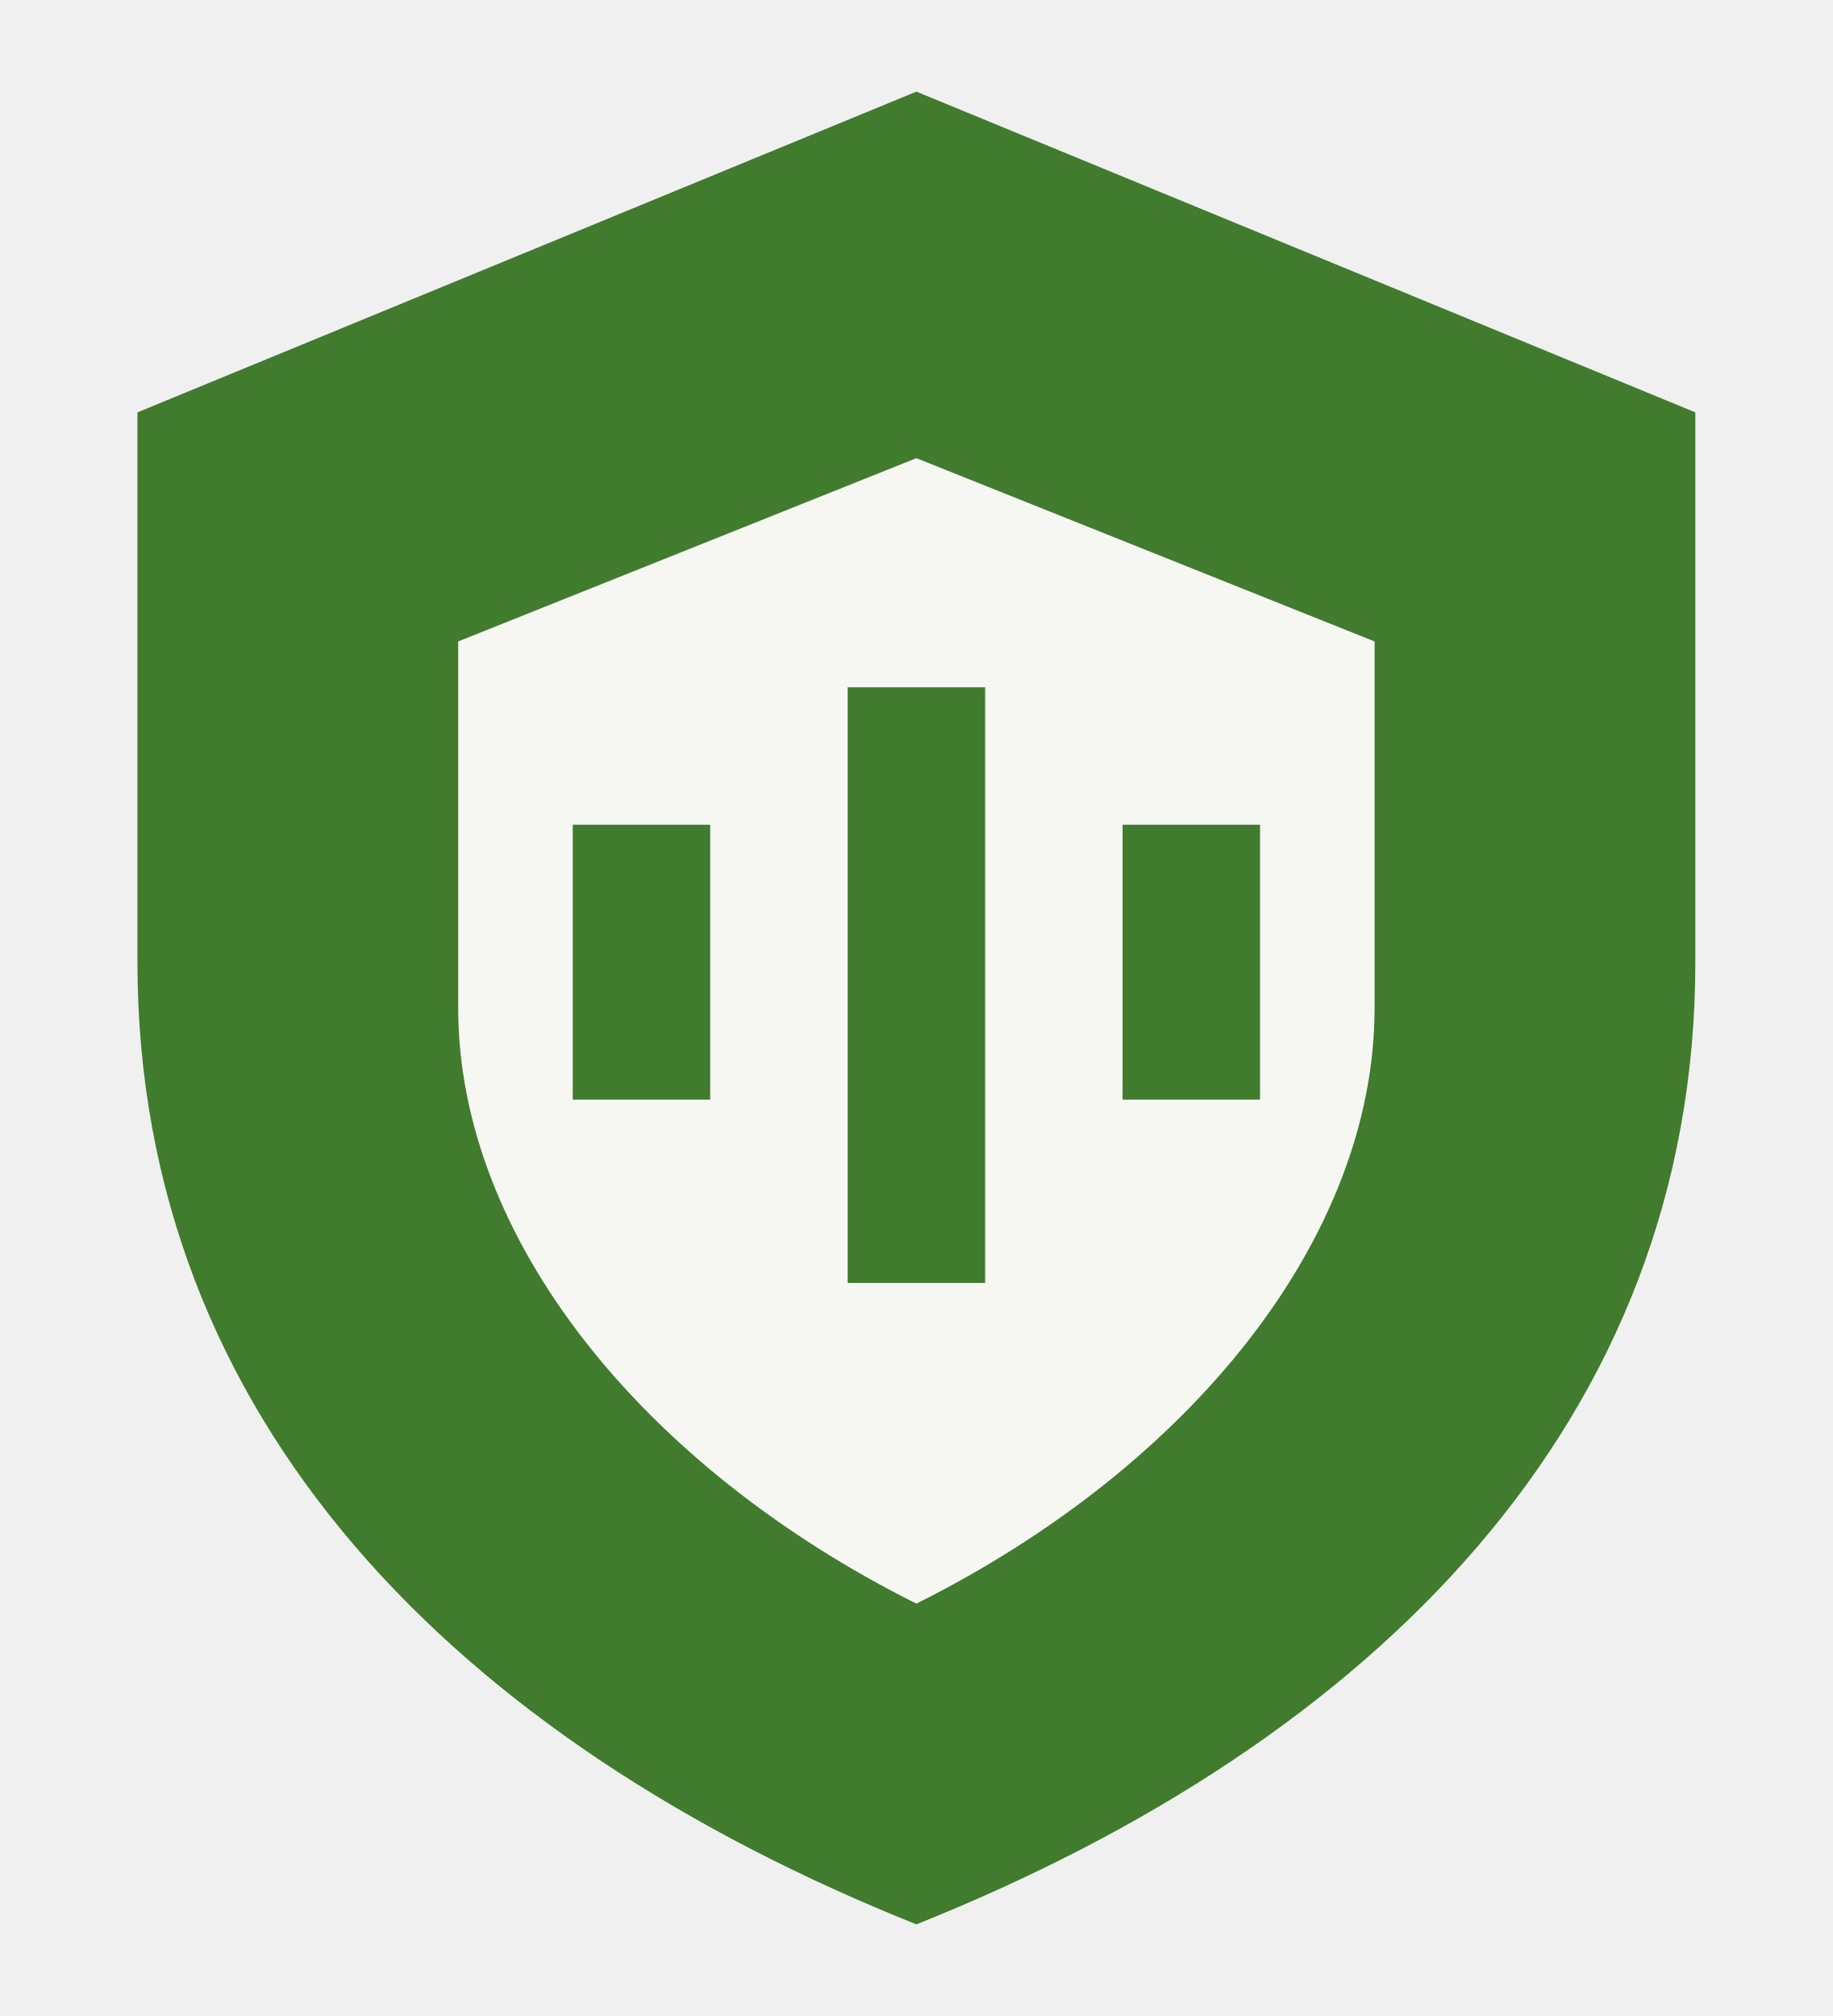
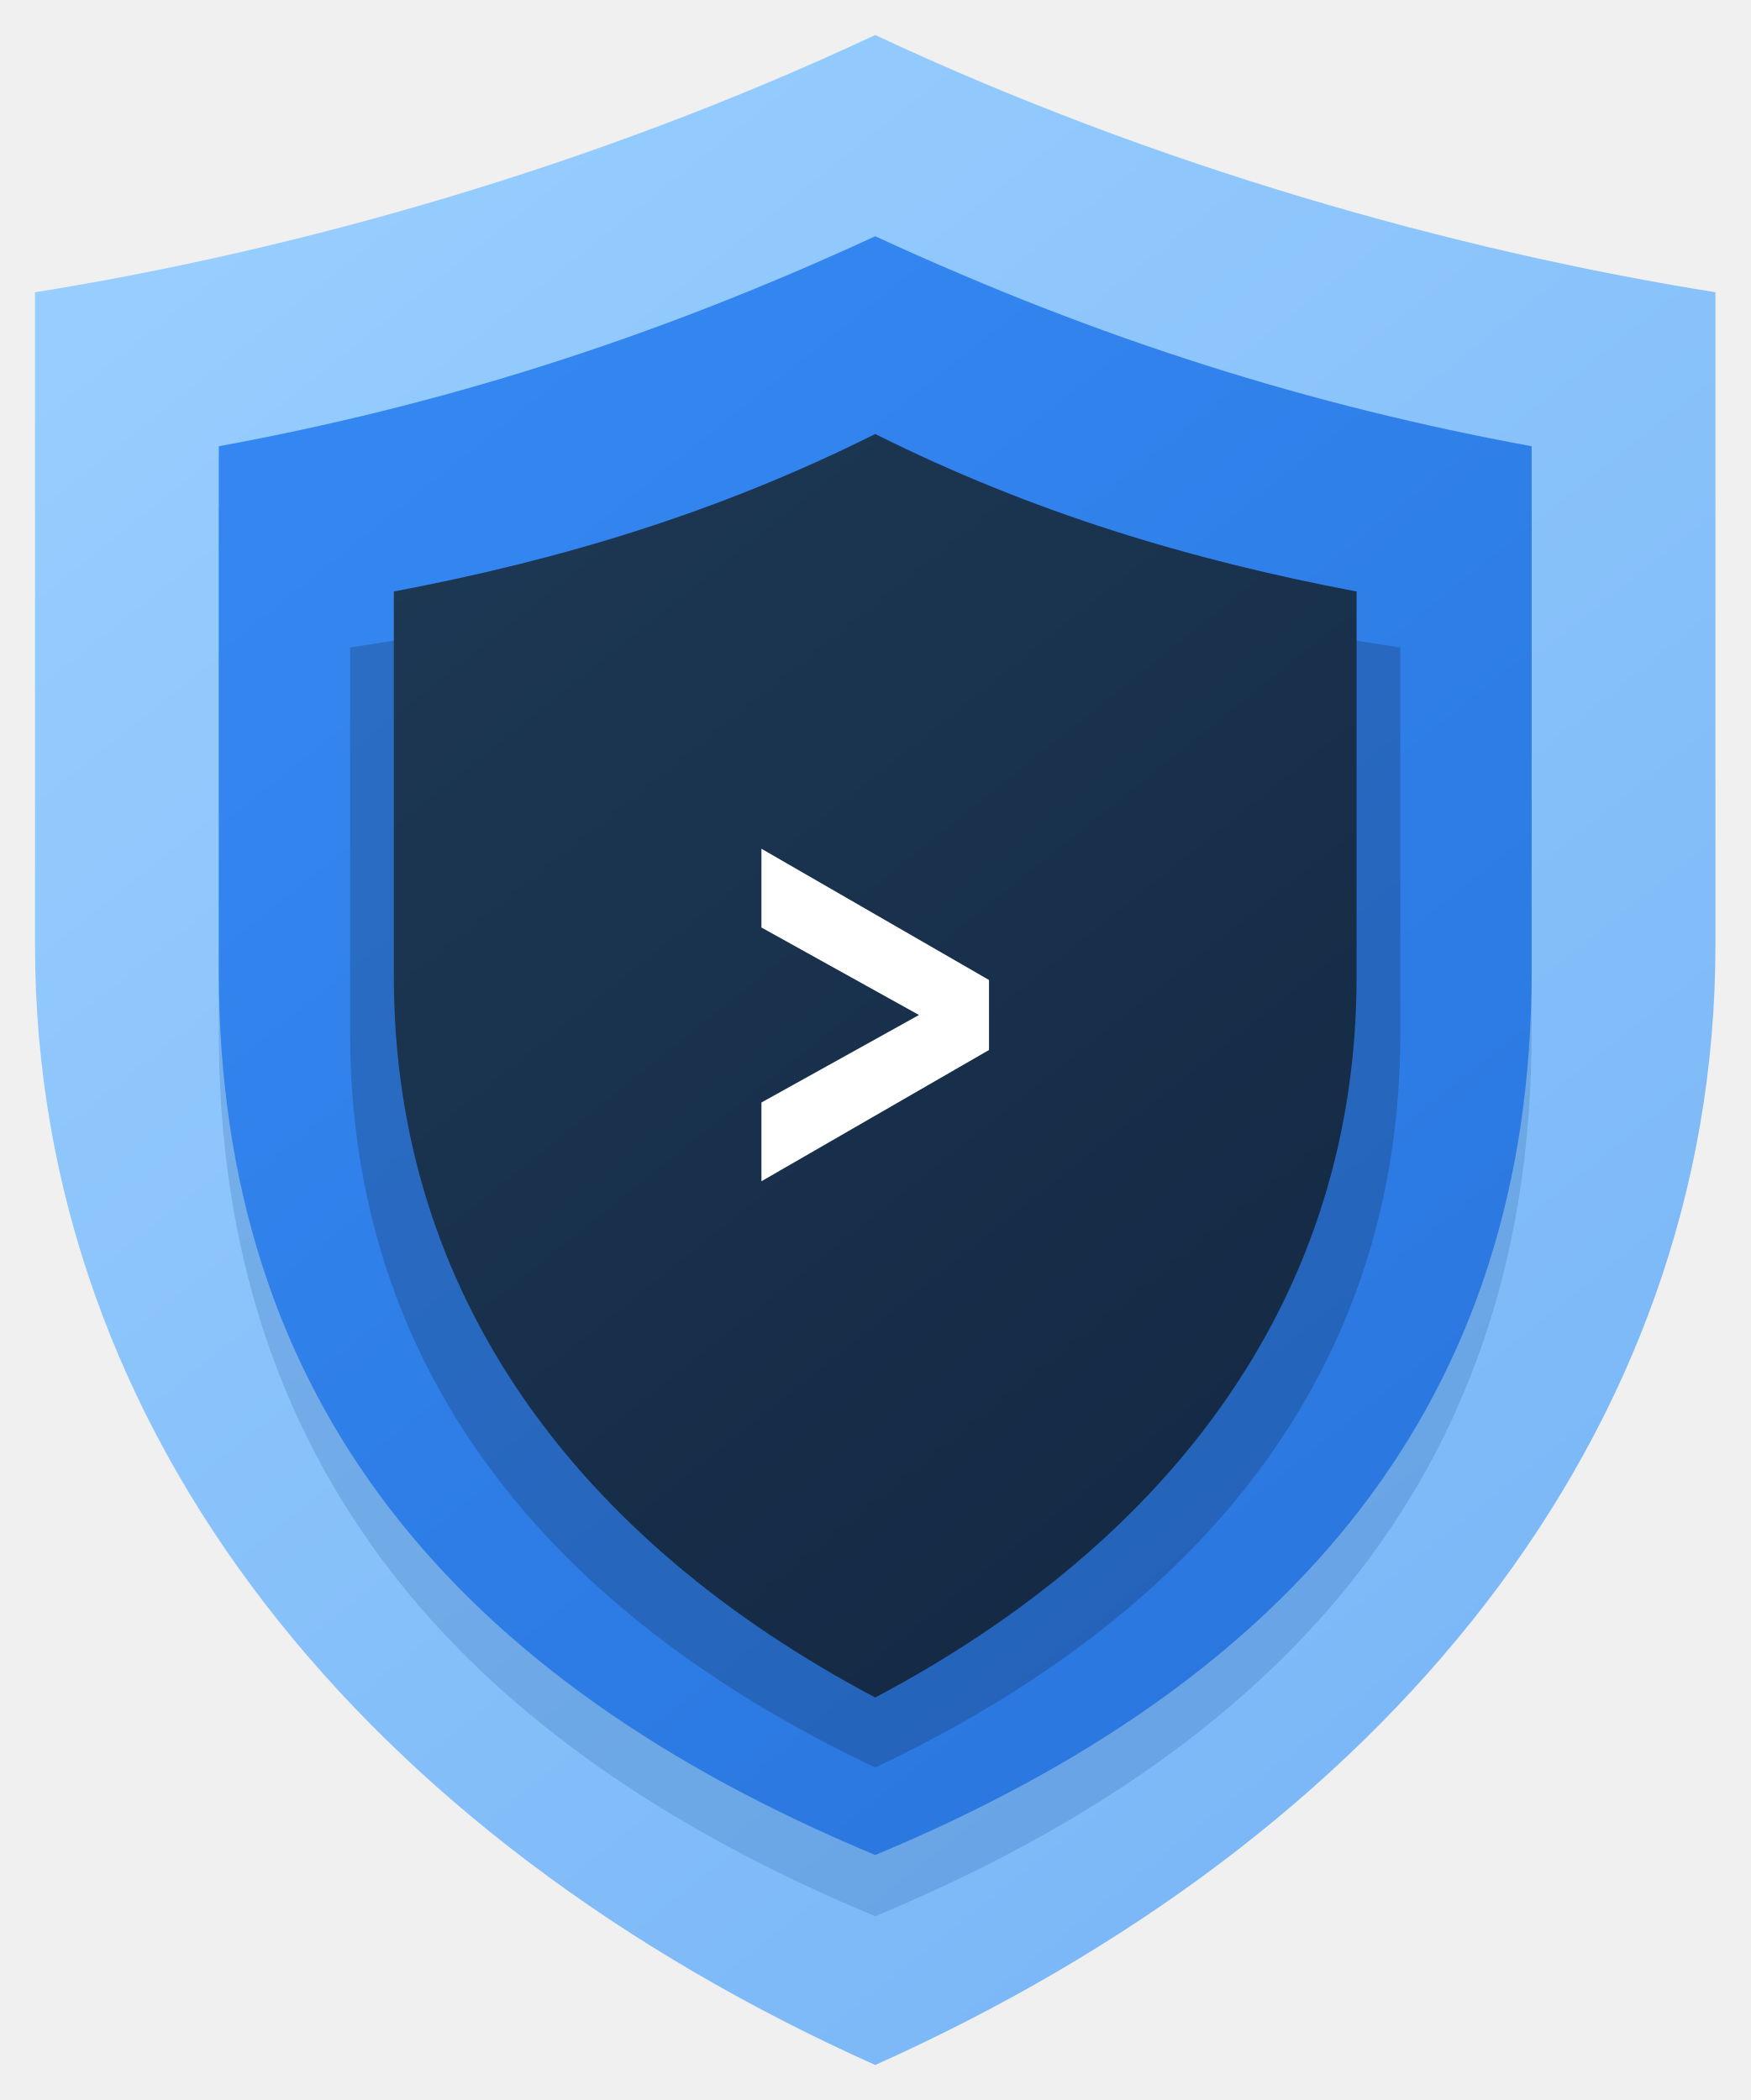
- <svg xmlns="http://www.w3.org/2000/svg" viewBox="0 0 40 44" fill="none" role="img" aria-label="GuardianWAF logomark">
-   <path d="M20 2 37 9v12c0 10-7 17-17 21C10 38 3 31 3 21V9L20 2Z" fill="#417b2e" />
-   <path d="m20 10 10 4v8c0 5-4 10-10 13-6-3-10-8-10-13v-8l10-4Z" fill="#f6f7f2" />
-   <path d="M20 15v13m-6-10v6m12-6v6" stroke="#417b2e" stroke-width="3" />
+ <svg xmlns="http://www.w3.org/2000/svg" viewBox="0 0 100 120" fill="none" role="img" aria-label="GuardianWAF shield">
+   <defs>
+     <linearGradient id="guardian-outer" x1="10" y1="10" x2="90" y2="110" gradientUnits="userSpaceOnUse">
+       <stop stop-color="#98CEFF" />
+       <stop offset="1" stop-color="#78B5F6" />
+     </linearGradient>
+     <linearGradient id="guardian-blue" x1="10" y1="10" x2="90" y2="110" gradientUnits="userSpaceOnUse">
+       <stop stop-color="#368AF5" />
+       <stop offset="1" stop-color="#2873DB" />
+     </linearGradient>
+     <linearGradient id="guardian-navy" x1="10" y1="10" x2="90" y2="110" gradientUnits="userSpaceOnUse">
+       <stop stop-color="#203D59" />
+       <stop offset="1" stop-color="#10233E" />
+     </linearGradient>
+   </defs>
+   <path d="M50 2C66 9.5 83 14.3 98 16.7V54C98 82 79 105 50 118C21 105 2 82 2 54V16.7C17 14.3 34 9.5 50 2Z" fill="url(#guardian-outer)" />
+   <path d="M50 17C63 23 75 26.7 87.5 29V59C87.5 83.5 74 99.5 50 109.5C26 99.5 12.5 83.5 12.5 59V29C25 26.7 37 23 50 17Z" fill="#1E5CA6" opacity="0.22" />
+   <path d="M50 13.5C63 19.5 75 23.2 87.5 25.5V55.5C87.5 80 74 96 50 106C26 96 12.5 80 12.5 55.5V25.5C25 23.2 37 19.5 50 13.5Z" fill="url(#guardian-blue)" />
+   <path d="M50 28C59 32.5 68 35.2 80 37V59C80 78 69 92 50 101C31 92 20 78 20 59V37C32 35.2 41 32.5 50 28Z" fill="#10233E" opacity="0.24" />
+   <path d="M50 24.8C59 29.3 68 32 77.5 33.8V55.8C77.5 74 67 88 50 97C33 88 22.5 74 22.5 55.8V33.8C32 32 41 29.3 50 24.8Z" fill="url(#guardian-navy)" />
+   <path d="M43.5 48.5L56.5 56V60L43.5 67.5V63L52.5 58L43.5 53Z" fill="#FFFFFF" />
</svg>
